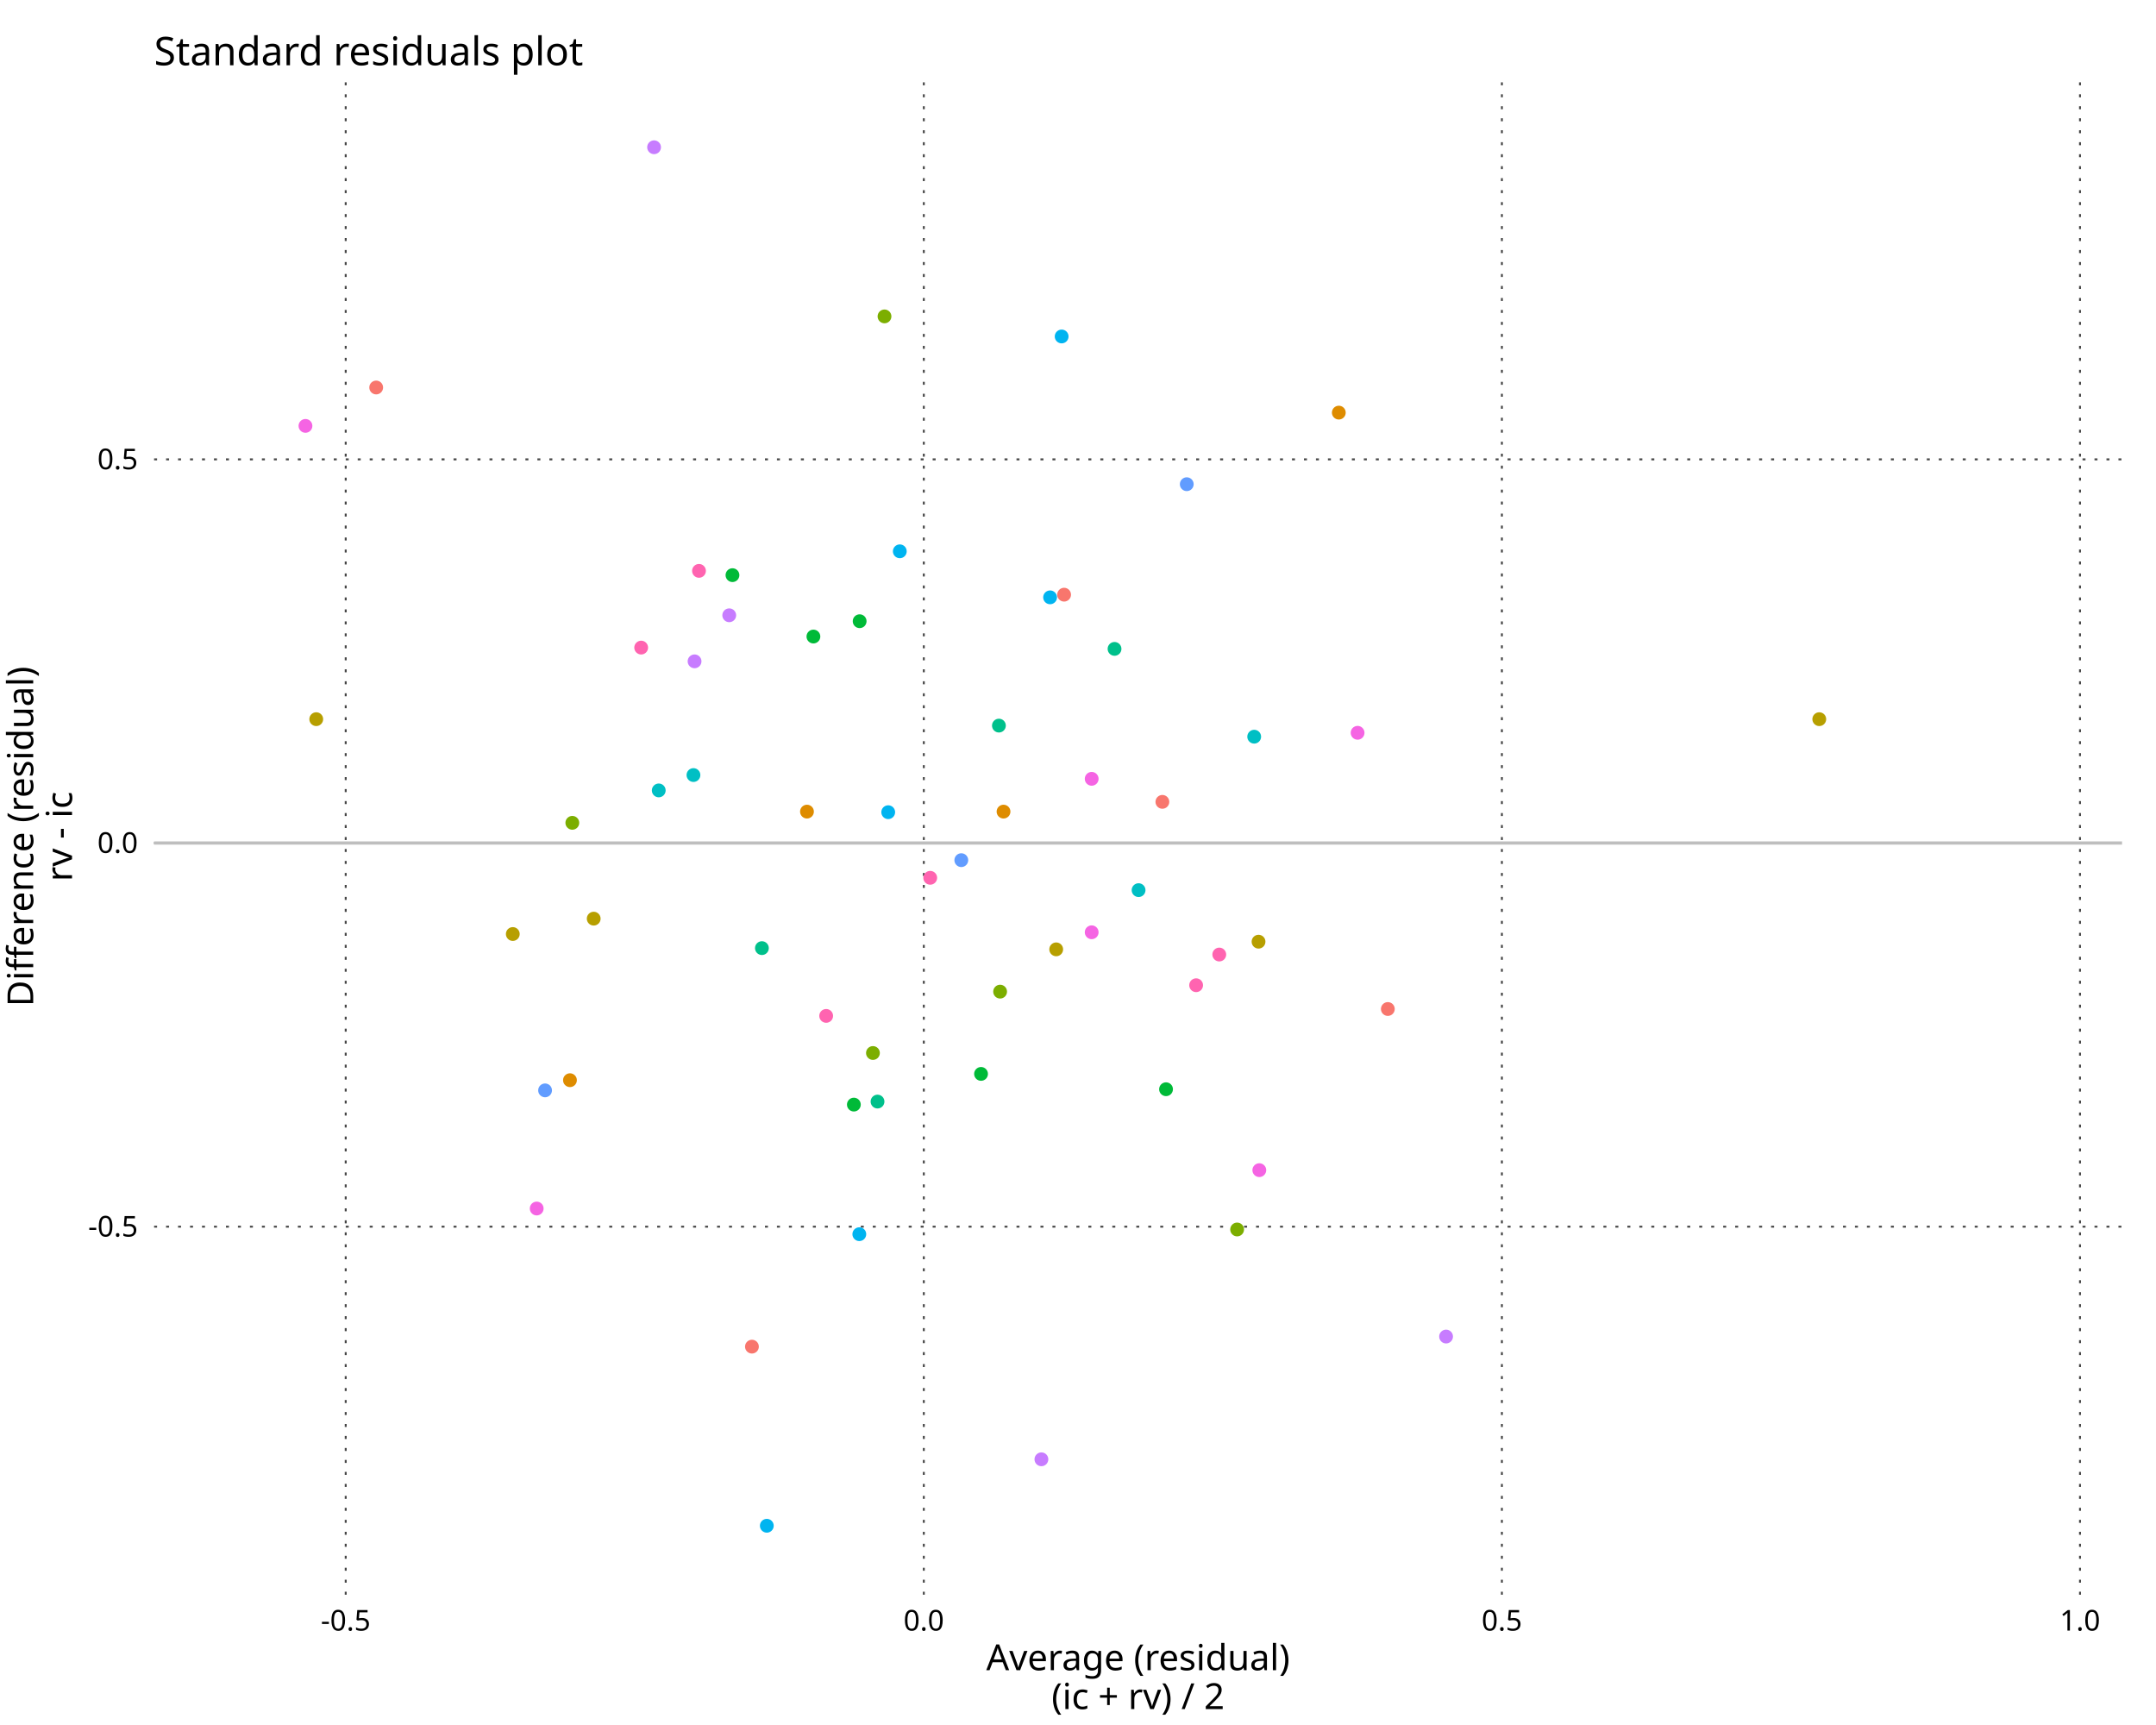
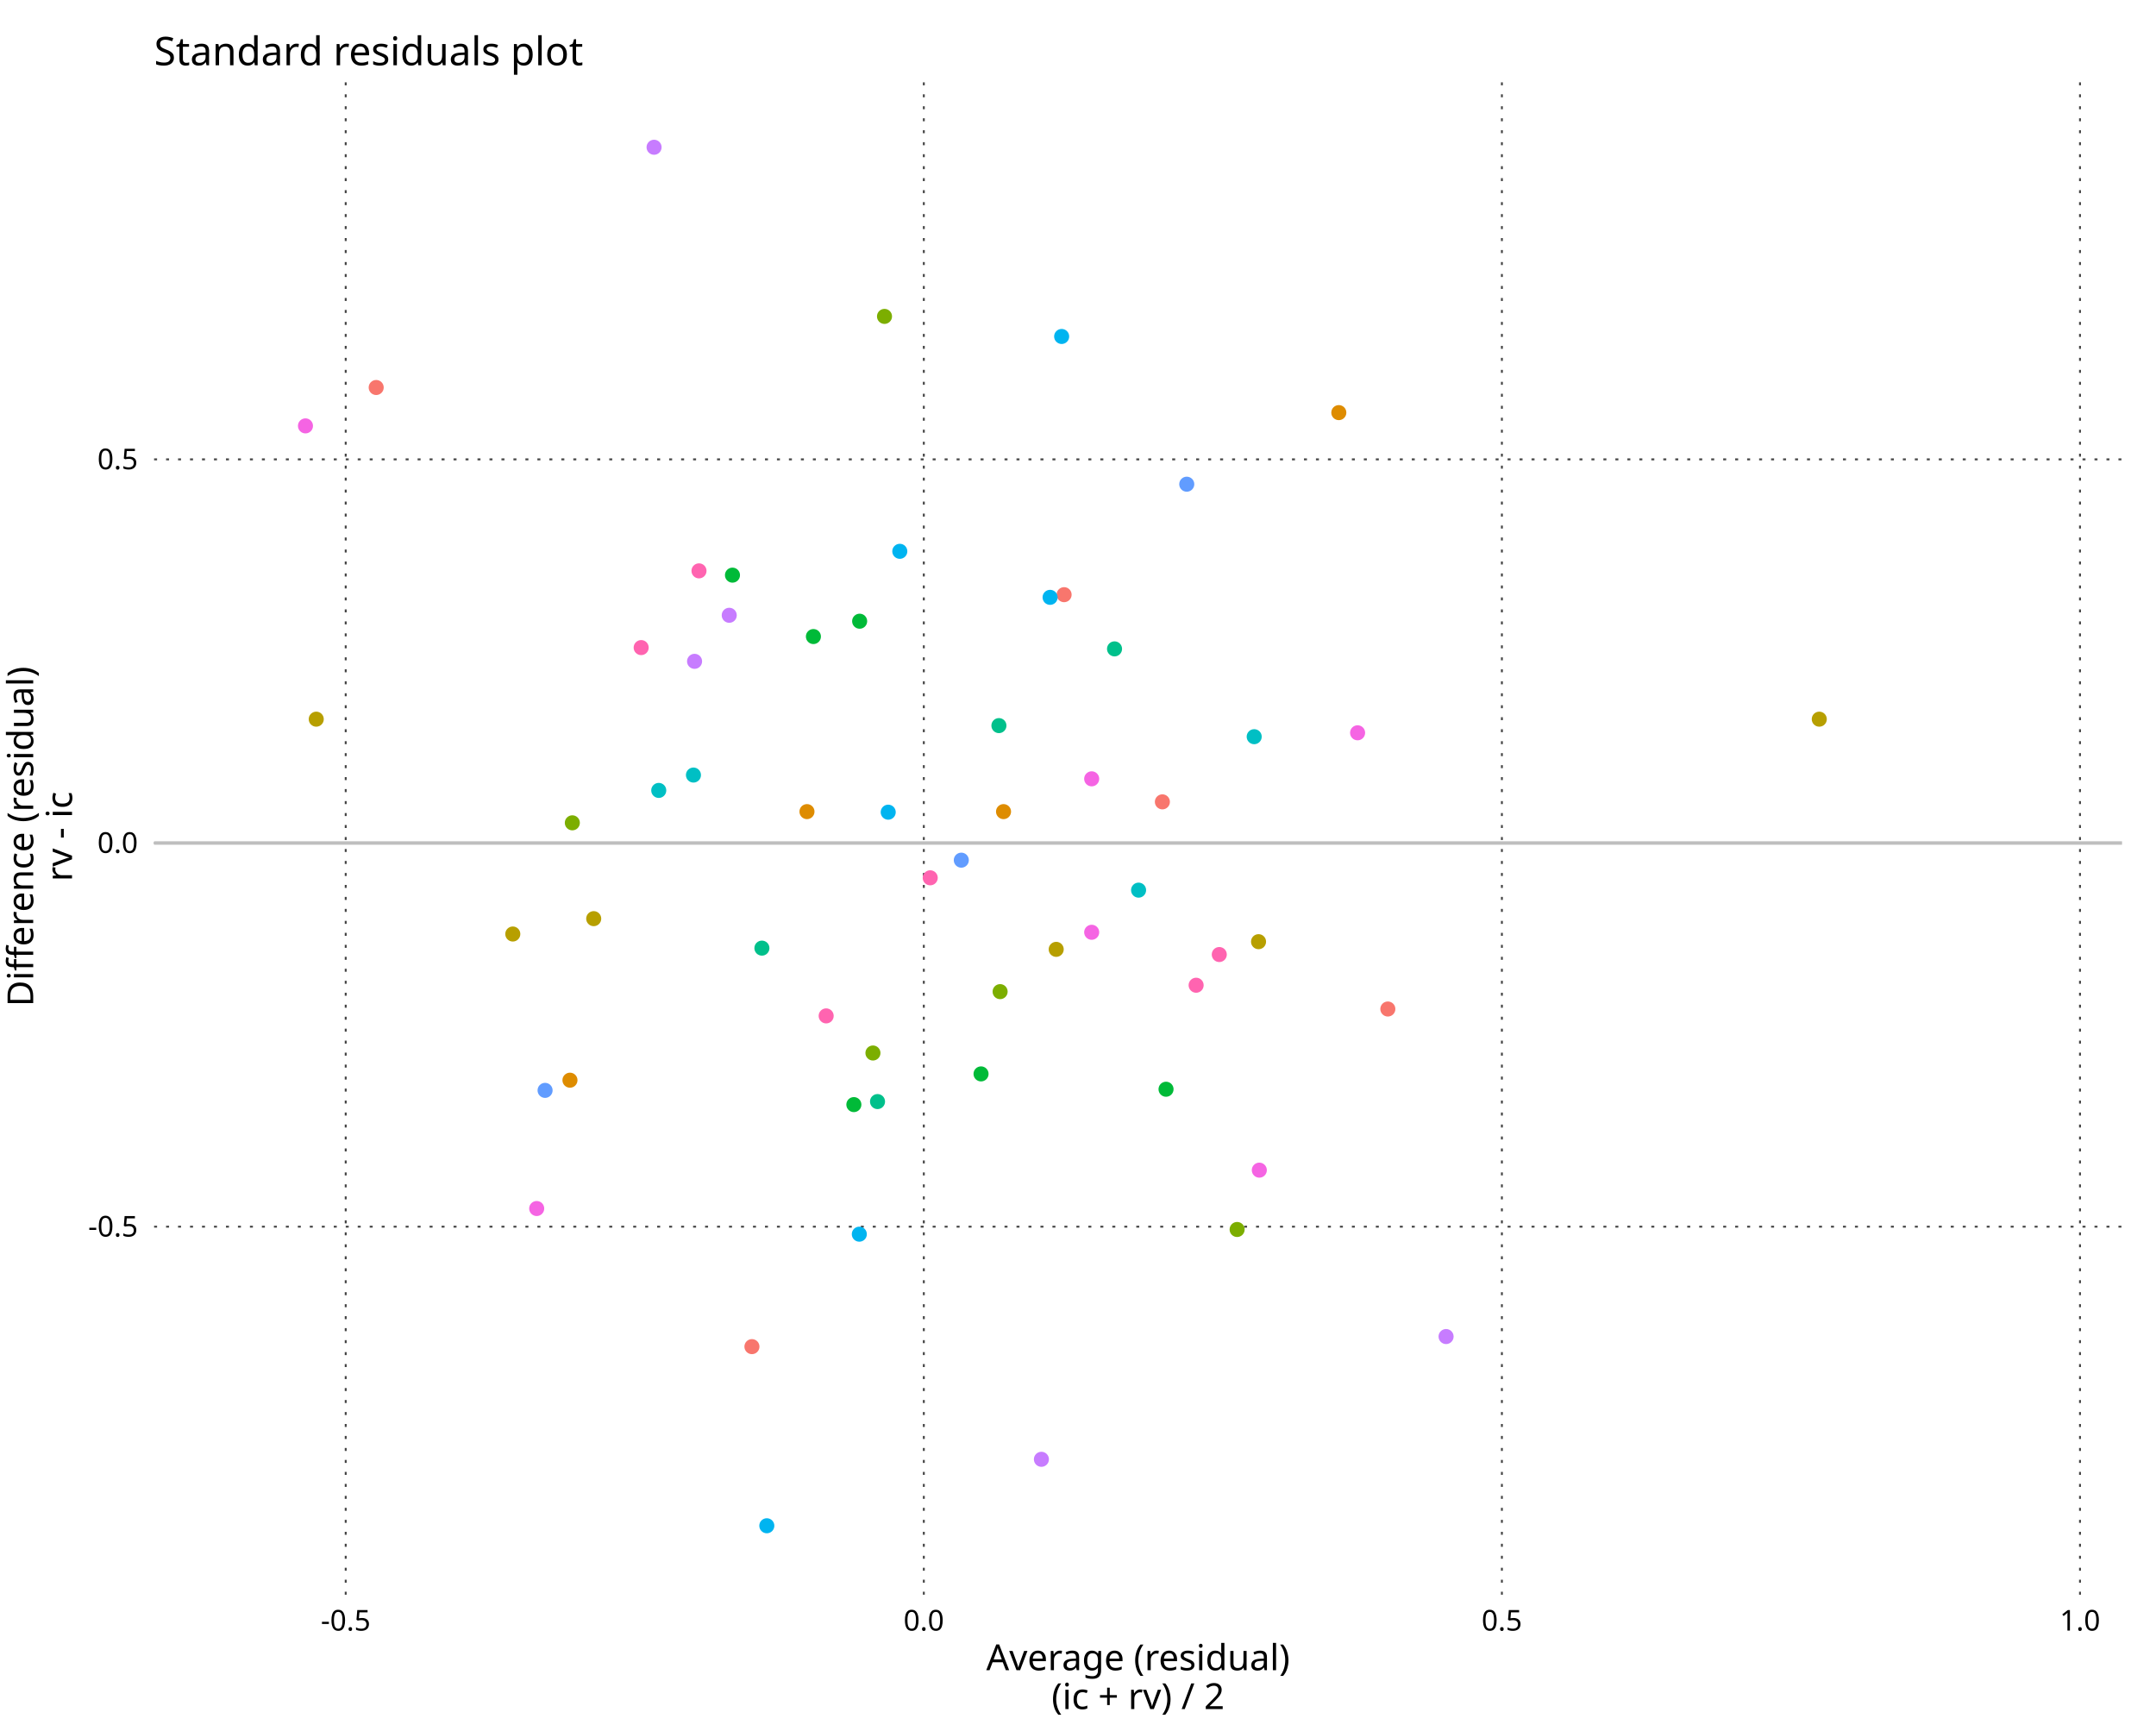
<svg xmlns="http://www.w3.org/2000/svg" class="svglite" data-engine-version="2.0" width="720.00pt" height="576.00pt" viewBox="0 0 720.00 576.00">
  <defs>
    <style type="text/css">
    .svglite line, .svglite polyline, .svglite polygon, .svglite path, .svglite rect, .svglite circle {
      fill: none;
      stroke: #000000;
      stroke-linecap: round;
      stroke-linejoin: round;
      stroke-miterlimit: 10.00;
    }
  </style>
  </defs>
  <rect width="100%" height="100%" style="stroke: none; fill: #FFFFFF;" />
  <defs>
    <clipPath id="cpMC4wMHw3MjAuMDB8MC4wMHw1NzYuMDA=">
      <rect x="0.00" y="0.00" width="720.00" height="576.00" />
    </clipPath>
  </defs>
  <g clip-path="url(#cpMC4wMHw3MjAuMDB8MC4wMHw1NzYuMDA=)">
+     <rect x="0.00" y="0.00" width="720.00" height="576.00" style="stroke-width: 1.16; stroke: none; fill: #FFFFFF;" />
    <polyline points="51.46,409.60 708.66,409.60 " style="stroke-width: 0.64; stroke: #454545; stroke-dasharray: 1.00,3.00; stroke-linecap: butt;" />
    <polyline points="51.46,281.49 708.66,281.49 " style="stroke-width: 0.64; stroke: #454545; stroke-dasharray: 1.00,3.00; stroke-linecap: butt;" />
    <polyline points="51.46,153.39 708.66,153.39 " style="stroke-width: 0.64; stroke: #454545; stroke-dasharray: 1.00,3.00; stroke-linecap: butt;" />
    <polyline points="115.45,532.49 115.45,26.15 " style="stroke-width: 0.64; stroke: #454545; stroke-dasharray: 1.00,3.00; stroke-linecap: butt;" />
    <polyline points="308.51,532.49 308.51,26.15 " style="stroke-width: 0.64; stroke: #454545; stroke-dasharray: 1.00,3.00; stroke-linecap: butt;" />
    <polyline points="501.56,532.49 501.56,26.15 " style="stroke-width: 0.64; stroke: #454545; stroke-dasharray: 1.00,3.00; stroke-linecap: butt;" />
    <polyline points="694.62,532.49 694.62,26.15 " style="stroke-width: 0.64; stroke: #454545; stroke-dasharray: 1.00,3.00; stroke-linecap: butt;" />
-     <line x1="51.46" y1="281.49" x2="708.66" y2="281.49" style="stroke-width: 1.07; stroke: #BEBEBE; stroke-linecap: butt;" />
-     <circle cx="388.18" cy="267.75" r="1.95" style="stroke-width: 0.71; stroke: #F8766D; fill: #F8766D;" />
-     <circle cx="125.63" cy="129.39" r="1.95" style="stroke-width: 0.71; stroke: #F8766D; fill: #F8766D;" />
-     <circle cx="463.47" cy="336.92" r="1.95" style="stroke-width: 0.71; stroke: #F8766D; fill: #F8766D;" />
-     <circle cx="251.11" cy="449.66" r="1.95" style="stroke-width: 0.71; stroke: #F8766D; fill: #F8766D;" />
-     <circle cx="355.36" cy="198.57" r="1.95" style="stroke-width: 0.71; stroke: #F8766D; fill: #F8766D;" />
-     <circle cx="190.34" cy="360.69" r="1.95" style="stroke-width: 0.71; stroke: #DE8C00; fill: #DE8C00;" />
-     <circle cx="447.10" cy="137.78" r="1.95" style="stroke-width: 0.71; stroke: #DE8C00; fill: #DE8C00;" />
-     <circle cx="335.13" cy="271.01" r="1.95" style="stroke-width: 0.71; stroke: #DE8C00; fill: #DE8C00;" />
-     <circle cx="269.49" cy="271.01" r="1.95" style="stroke-width: 0.71; stroke: #DE8C00; fill: #DE8C00;" />
-     <circle cx="105.61" cy="240.14" r="1.95" style="stroke-width: 0.71; stroke: #B79F00; fill: #B79F00;" />
-     <circle cx="352.72" cy="317.00" r="1.95" style="stroke-width: 0.71; stroke: #B79F00; fill: #B79F00;" />
-     <circle cx="198.27" cy="306.75" r="1.95" style="stroke-width: 0.71; stroke: #B79F00; fill: #B79F00;" />
-     <circle cx="171.25" cy="311.88" r="1.95" style="stroke-width: 0.71; stroke: #B79F00; fill: #B79F00;" />
-     <circle cx="607.55" cy="240.14" r="1.95" style="stroke-width: 0.71; stroke: #B79F00; fill: #B79F00;" />
-     <circle cx="420.29" cy="314.44" r="1.95" style="stroke-width: 0.71; stroke: #B79F00; fill: #B79F00;" />
-     <circle cx="295.38" cy="105.65" r="1.95" style="stroke-width: 0.71; stroke: #7CAE00; fill: #7CAE00;" />
-     <circle cx="191.13" cy="274.75" r="1.95" style="stroke-width: 0.71; stroke: #7CAE00; fill: #7CAE00;" />
-     <circle cx="291.52" cy="351.61" r="1.95" style="stroke-width: 0.71; stroke: #7CAE00; fill: #7CAE00;" />
-     <circle cx="333.99" cy="331.12" r="1.95" style="stroke-width: 0.71; stroke: #7CAE00; fill: #7CAE00;" />
-     <circle cx="413.14" cy="410.54" r="1.95" style="stroke-width: 0.71; stroke: #7CAE00; fill: #7CAE00;" />
-     <circle cx="389.40" cy="363.71" r="1.95" style="stroke-width: 0.71; stroke: #00BA38; fill: #00BA38;" />
-     <circle cx="327.62" cy="358.59" r="1.95" style="stroke-width: 0.71; stroke: #00BA38; fill: #00BA38;" />
-     <circle cx="285.15" cy="368.84" r="1.95" style="stroke-width: 0.71; stroke: #00BA38; fill: #00BA38;" />
-     <circle cx="287.08" cy="207.43" r="1.95" style="stroke-width: 0.71; stroke: #00BA38; fill: #00BA38;" />
-     <circle cx="244.61" cy="192.05" r="1.95" style="stroke-width: 0.71; stroke: #00BA38; fill: #00BA38;" />
-     <circle cx="271.64" cy="212.55" r="1.95" style="stroke-width: 0.71; stroke: #00BA38; fill: #00BA38;" />
-     <circle cx="293.05" cy="367.83" r="1.95" style="stroke-width: 0.71; stroke: #00C08B; fill: #00C08B;" />
-     <circle cx="372.20" cy="216.67" r="1.95" style="stroke-width: 0.71; stroke: #00C08B; fill: #00C08B;" />
-     <circle cx="254.44" cy="316.59" r="1.95" style="stroke-width: 0.71; stroke: #00C08B; fill: #00C08B;" />
-     <circle cx="333.59" cy="242.29" r="1.95" style="stroke-width: 0.71; stroke: #00C08B; fill: #00C08B;" />
-     <circle cx="418.84" cy="245.99" r="1.95" style="stroke-width: 0.71; stroke: #00BFC4; fill: #00BFC4;" />
-     <circle cx="231.58" cy="258.80" r="1.95" style="stroke-width: 0.71; stroke: #00BFC4; fill: #00BFC4;" />
-     <circle cx="219.99" cy="263.93" r="1.95" style="stroke-width: 0.71; stroke: #00BFC4; fill: #00BFC4;" />
-     <circle cx="380.23" cy="297.23" r="1.95" style="stroke-width: 0.71; stroke: #00BFC4; fill: #00BFC4;" />
-     <circle cx="256.08" cy="509.47" r="1.95" style="stroke-width: 0.71; stroke: #00B4F0; fill: #00B4F0;" />
-     <circle cx="286.97" cy="412.11" r="1.95" style="stroke-width: 0.71; stroke: #00B4F0; fill: #00B4F0;" />
-     <circle cx="296.62" cy="271.20" r="1.95" style="stroke-width: 0.71; stroke: #00B4F0; fill: #00B4F0;" />
-     <circle cx="300.49" cy="184.09" r="1.95" style="stroke-width: 0.71; stroke: #00B4F0; fill: #00B4F0;" />
-     <circle cx="350.68" cy="199.46" r="1.95" style="stroke-width: 0.71; stroke: #00B4F0; fill: #00B4F0;" />
-     <circle cx="354.54" cy="112.35" r="1.95" style="stroke-width: 0.71; stroke: #00B4F0; fill: #00B4F0;" />
-     <circle cx="321.03" cy="287.22" r="1.95" style="stroke-width: 0.71; stroke: #619CFF; fill: #619CFF;" />
-     <circle cx="396.32" cy="161.68" r="1.95" style="stroke-width: 0.71; stroke: #619CFF; fill: #619CFF;" />
-     <circle cx="182.03" cy="364.09" r="1.95" style="stroke-width: 0.71; stroke: #619CFF; fill: #619CFF;" />
-     <circle cx="347.78" cy="487.28" r="1.95" style="stroke-width: 0.71; stroke: #C77CFF; fill: #C77CFF;" />
-     <circle cx="482.92" cy="446.29" r="1.95" style="stroke-width: 0.71; stroke: #C77CFF; fill: #C77CFF;" />
-     <circle cx="218.43" cy="49.17" r="1.95" style="stroke-width: 0.71; stroke: #C77CFF; fill: #C77CFF;" />
-     <circle cx="231.95" cy="220.83" r="1.95" style="stroke-width: 0.71; stroke: #C77CFF; fill: #C77CFF;" />
-     <circle cx="243.53" cy="205.45" r="1.95" style="stroke-width: 0.71; stroke: #C77CFF; fill: #C77CFF;" />
-     <circle cx="453.37" cy="244.69" r="1.95" style="stroke-width: 0.71; stroke: #F564E3; fill: #F564E3;" />
-     <circle cx="102.01" cy="142.21" r="1.95" style="stroke-width: 0.71; stroke: #F564E3; fill: #F564E3;" />
-     <circle cx="364.57" cy="260.06" r="1.95" style="stroke-width: 0.71; stroke: #F564E3; fill: #F564E3;" />
-     <circle cx="364.57" cy="311.30" r="1.95" style="stroke-width: 0.71; stroke: #F564E3; fill: #F564E3;" />
-     <circle cx="420.55" cy="390.73" r="1.95" style="stroke-width: 0.71; stroke: #F564E3; fill: #F564E3;" />
-     <circle cx="179.23" cy="403.54" r="1.95" style="stroke-width: 0.71; stroke: #F564E3; fill: #F564E3;" />
-     <circle cx="399.45" cy="328.98" r="1.95" style="stroke-width: 0.71; stroke: #FF64B0; fill: #FF64B0;" />
-     <circle cx="275.90" cy="339.22" r="1.95" style="stroke-width: 0.71; stroke: #FF64B0; fill: #FF64B0;" />
-     <circle cx="233.43" cy="190.62" r="1.95" style="stroke-width: 0.71; stroke: #FF64B0; fill: #FF64B0;" />
-     <circle cx="214.12" cy="216.24" r="1.95" style="stroke-width: 0.71; stroke: #FF64B0; fill: #FF64B0;" />
-     <circle cx="310.65" cy="293.11" r="1.95" style="stroke-width: 0.71; stroke: #FF64B0; fill: #FF64B0;" />
-     <circle cx="407.18" cy="318.73" r="1.95" style="stroke-width: 0.71; stroke: #FF64B0; fill: #FF64B0;" />
+     <line x1="51.46" y1="281.49" x2="708.66" y2="281.49" style="stroke-width: 1.16; stroke: #BEBEBE; stroke-linecap: butt;" />
+     <circle cx="388.18" cy="267.75" r="2.13" style="stroke-width: 0.77; stroke: #F8766D; fill: #F8766D;" />
+     <circle cx="125.63" cy="129.39" r="2.13" style="stroke-width: 0.77; stroke: #F8766D; fill: #F8766D;" />
+     <circle cx="463.47" cy="336.92" r="2.13" style="stroke-width: 0.77; stroke: #F8766D; fill: #F8766D;" />
+     <circle cx="251.11" cy="449.66" r="2.13" style="stroke-width: 0.77; stroke: #F8766D; fill: #F8766D;" />
+     <circle cx="355.36" cy="198.57" r="2.13" style="stroke-width: 0.77; stroke: #F8766D; fill: #F8766D;" />
+     <circle cx="190.34" cy="360.69" r="2.13" style="stroke-width: 0.77; stroke: #DE8C00; fill: #DE8C00;" />
+     <circle cx="447.10" cy="137.78" r="2.13" style="stroke-width: 0.77; stroke: #DE8C00; fill: #DE8C00;" />
+     <circle cx="335.13" cy="271.01" r="2.13" style="stroke-width: 0.77; stroke: #DE8C00; fill: #DE8C00;" />
+     <circle cx="269.49" cy="271.01" r="2.13" style="stroke-width: 0.77; stroke: #DE8C00; fill: #DE8C00;" />
+     <circle cx="105.61" cy="240.14" r="2.13" style="stroke-width: 0.77; stroke: #B79F00; fill: #B79F00;" />
+     <circle cx="352.72" cy="317.00" r="2.13" style="stroke-width: 0.77; stroke: #B79F00; fill: #B79F00;" />
+     <circle cx="198.27" cy="306.75" r="2.13" style="stroke-width: 0.77; stroke: #B79F00; fill: #B79F00;" />
+     <circle cx="171.25" cy="311.88" r="2.13" style="stroke-width: 0.77; stroke: #B79F00; fill: #B79F00;" />
+     <circle cx="607.55" cy="240.14" r="2.13" style="stroke-width: 0.77; stroke: #B79F00; fill: #B79F00;" />
+     <circle cx="420.29" cy="314.44" r="2.13" style="stroke-width: 0.77; stroke: #B79F00; fill: #B79F00;" />
+     <circle cx="295.38" cy="105.65" r="2.13" style="stroke-width: 0.77; stroke: #7CAE00; fill: #7CAE00;" />
+     <circle cx="191.13" cy="274.75" r="2.13" style="stroke-width: 0.77; stroke: #7CAE00; fill: #7CAE00;" />
+     <circle cx="291.52" cy="351.61" r="2.13" style="stroke-width: 0.77; stroke: #7CAE00; fill: #7CAE00;" />
+     <circle cx="333.99" cy="331.12" r="2.13" style="stroke-width: 0.77; stroke: #7CAE00; fill: #7CAE00;" />
+     <circle cx="413.14" cy="410.54" r="2.13" style="stroke-width: 0.77; stroke: #7CAE00; fill: #7CAE00;" />
+     <circle cx="389.40" cy="363.71" r="2.13" style="stroke-width: 0.77; stroke: #00BA38; fill: #00BA38;" />
+     <circle cx="327.62" cy="358.59" r="2.13" style="stroke-width: 0.77; stroke: #00BA38; fill: #00BA38;" />
+     <circle cx="285.15" cy="368.84" r="2.13" style="stroke-width: 0.77; stroke: #00BA38; fill: #00BA38;" />
+     <circle cx="287.08" cy="207.43" r="2.13" style="stroke-width: 0.77; stroke: #00BA38; fill: #00BA38;" />
+     <circle cx="244.61" cy="192.05" r="2.13" style="stroke-width: 0.77; stroke: #00BA38; fill: #00BA38;" />
+     <circle cx="271.64" cy="212.55" r="2.13" style="stroke-width: 0.77; stroke: #00BA38; fill: #00BA38;" />
+     <circle cx="293.05" cy="367.83" r="2.13" style="stroke-width: 0.77; stroke: #00C08B; fill: #00C08B;" />
+     <circle cx="372.20" cy="216.67" r="2.13" style="stroke-width: 0.77; stroke: #00C08B; fill: #00C08B;" />
+     <circle cx="254.44" cy="316.59" r="2.13" style="stroke-width: 0.77; stroke: #00C08B; fill: #00C08B;" />
+     <circle cx="333.59" cy="242.29" r="2.13" style="stroke-width: 0.77; stroke: #00C08B; fill: #00C08B;" />
+     <circle cx="418.84" cy="245.99" r="2.13" style="stroke-width: 0.77; stroke: #00BFC4; fill: #00BFC4;" />
+     <circle cx="231.58" cy="258.80" r="2.13" style="stroke-width: 0.77; stroke: #00BFC4; fill: #00BFC4;" />
+     <circle cx="219.99" cy="263.93" r="2.13" style="stroke-width: 0.77; stroke: #00BFC4; fill: #00BFC4;" />
+     <circle cx="380.23" cy="297.23" r="2.13" style="stroke-width: 0.77; stroke: #00BFC4; fill: #00BFC4;" />
+     <circle cx="256.08" cy="509.47" r="2.13" style="stroke-width: 0.77; stroke: #00B4F0; fill: #00B4F0;" />
+     <circle cx="286.97" cy="412.11" r="2.13" style="stroke-width: 0.77; stroke: #00B4F0; fill: #00B4F0;" />
+     <circle cx="296.62" cy="271.20" r="2.13" style="stroke-width: 0.77; stroke: #00B4F0; fill: #00B4F0;" />
+     <circle cx="300.49" cy="184.09" r="2.13" style="stroke-width: 0.77; stroke: #00B4F0; fill: #00B4F0;" />
+     <circle cx="350.68" cy="199.46" r="2.13" style="stroke-width: 0.77; stroke: #00B4F0; fill: #00B4F0;" />
+     <circle cx="354.54" cy="112.35" r="2.13" style="stroke-width: 0.77; stroke: #00B4F0; fill: #00B4F0;" />
+     <circle cx="321.03" cy="287.22" r="2.13" style="stroke-width: 0.77; stroke: #619CFF; fill: #619CFF;" />
+     <circle cx="396.32" cy="161.68" r="2.13" style="stroke-width: 0.77; stroke: #619CFF; fill: #619CFF;" />
+     <circle cx="182.03" cy="364.09" r="2.13" style="stroke-width: 0.77; stroke: #619CFF; fill: #619CFF;" />
+     <circle cx="347.78" cy="487.28" r="2.13" style="stroke-width: 0.77; stroke: #C77CFF; fill: #C77CFF;" />
+     <circle cx="482.92" cy="446.29" r="2.13" style="stroke-width: 0.77; stroke: #C77CFF; fill: #C77CFF;" />
+     <circle cx="218.43" cy="49.17" r="2.13" style="stroke-width: 0.77; stroke: #C77CFF; fill: #C77CFF;" />
+     <circle cx="231.95" cy="220.83" r="2.13" style="stroke-width: 0.77; stroke: #C77CFF; fill: #C77CFF;" />
+     <circle cx="243.53" cy="205.45" r="2.13" style="stroke-width: 0.77; stroke: #C77CFF; fill: #C77CFF;" />
+     <circle cx="453.37" cy="244.69" r="2.13" style="stroke-width: 0.77; stroke: #F564E3; fill: #F564E3;" />
+     <circle cx="102.01" cy="142.21" r="2.13" style="stroke-width: 0.77; stroke: #F564E3; fill: #F564E3;" />
+     <circle cx="364.57" cy="260.06" r="2.13" style="stroke-width: 0.77; stroke: #F564E3; fill: #F564E3;" />
+     <circle cx="364.57" cy="311.30" r="2.13" style="stroke-width: 0.77; stroke: #F564E3; fill: #F564E3;" />
+     <circle cx="420.55" cy="390.73" r="2.13" style="stroke-width: 0.77; stroke: #F564E3; fill: #F564E3;" />
+     <circle cx="179.23" cy="403.54" r="2.13" style="stroke-width: 0.77; stroke: #F564E3; fill: #F564E3;" />
+     <circle cx="399.45" cy="328.98" r="2.13" style="stroke-width: 0.77; stroke: #FF64B0; fill: #FF64B0;" />
+     <circle cx="275.90" cy="339.22" r="2.13" style="stroke-width: 0.77; stroke: #FF64B0; fill: #FF64B0;" />
+     <circle cx="233.43" cy="190.62" r="2.13" style="stroke-width: 0.77; stroke: #FF64B0; fill: #FF64B0;" />
+     <circle cx="214.12" cy="216.24" r="2.13" style="stroke-width: 0.77; stroke: #FF64B0; fill: #FF64B0;" />
+     <circle cx="310.65" cy="293.11" r="2.13" style="stroke-width: 0.77; stroke: #FF64B0; fill: #FF64B0;" />
+     <circle cx="407.18" cy="318.73" r="2.13" style="stroke-width: 0.77; stroke: #FF64B0; fill: #FF64B0;" />
    <text x="46.08" y="412.90" text-anchor="end" style="font-size: 9.60px; font-family: sans;" textLength="16.54px" lengthAdjust="spacingAndGlyphs">-0.5</text>
    <text x="46.08" y="284.79" text-anchor="end" style="font-size: 9.60px; font-family: sans;" textLength="13.35px" lengthAdjust="spacingAndGlyphs">0.0</text>
    <text x="46.08" y="156.69" text-anchor="end" style="font-size: 9.60px; font-family: sans;" textLength="13.35px" lengthAdjust="spacingAndGlyphs">0.5</text>
    <text x="115.45" y="544.47" text-anchor="middle" style="font-size: 9.60px; font-family: sans;" textLength="16.54px" lengthAdjust="spacingAndGlyphs">-0.5</text>
    <text x="308.51" y="544.47" text-anchor="middle" style="font-size: 9.60px; font-family: sans;" textLength="13.35px" lengthAdjust="spacingAndGlyphs">0.0</text>
    <text x="501.56" y="544.47" text-anchor="middle" style="font-size: 9.60px; font-family: sans;" textLength="13.35px" lengthAdjust="spacingAndGlyphs">0.5</text>
    <text x="694.62" y="544.47" text-anchor="middle" style="font-size: 9.60px; font-family: sans;" textLength="13.35px" lengthAdjust="spacingAndGlyphs">1.0</text>
    <text x="380.06" y="557.71" text-anchor="middle" style="font-size: 12.00px; font-family: sans;" textLength="98.06px" lengthAdjust="spacingAndGlyphs">Average (residual)</text>
    <text x="380.06" y="570.67" text-anchor="middle" style="font-size: 12.00px; font-family: sans;" textLength="57.02px" lengthAdjust="spacingAndGlyphs">(ic + rv) / 2</text>
    <text transform="translate(11.09,279.32) rotate(-90)" text-anchor="middle" style="font-size: 12.00px; font-family: sans;" textLength="108.05px" lengthAdjust="spacingAndGlyphs">Difference (residual)</text>
    <text transform="translate(24.05,279.32) rotate(-90)" text-anchor="middle" style="font-size: 12.00px; font-family: sans;" textLength="29.33px" lengthAdjust="spacingAndGlyphs">rv - ic</text>
    <text x="51.46" y="21.79" style="font-size: 13.20px; font-family: sans;" textLength="135.03px" lengthAdjust="spacingAndGlyphs">Standard residuals plot</text>
  </g>
</svg>
